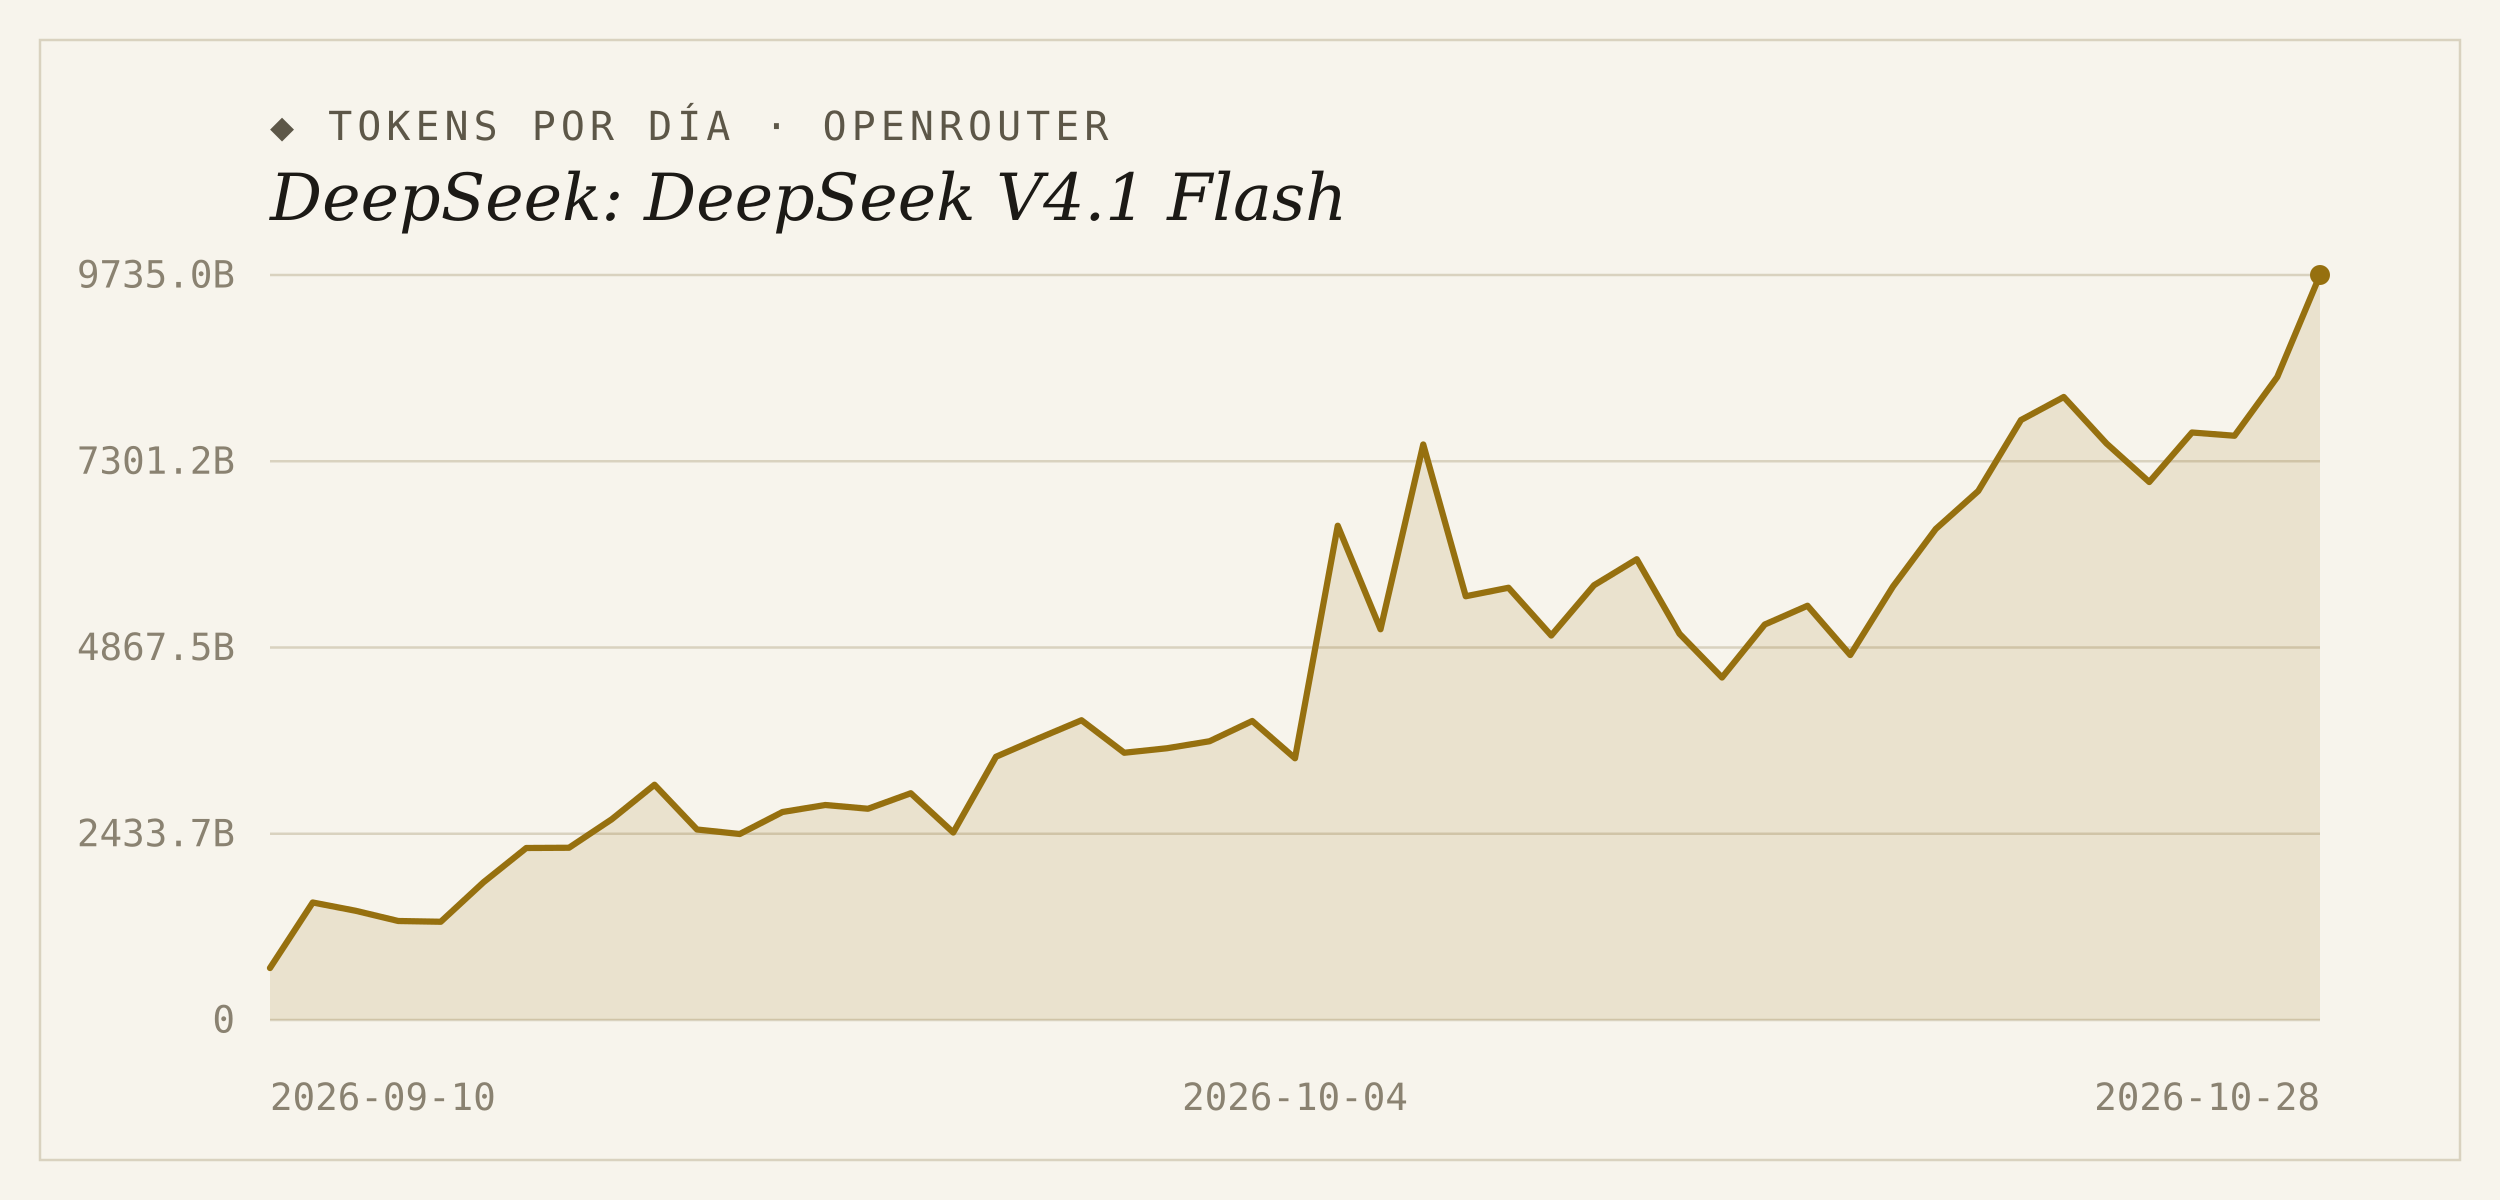
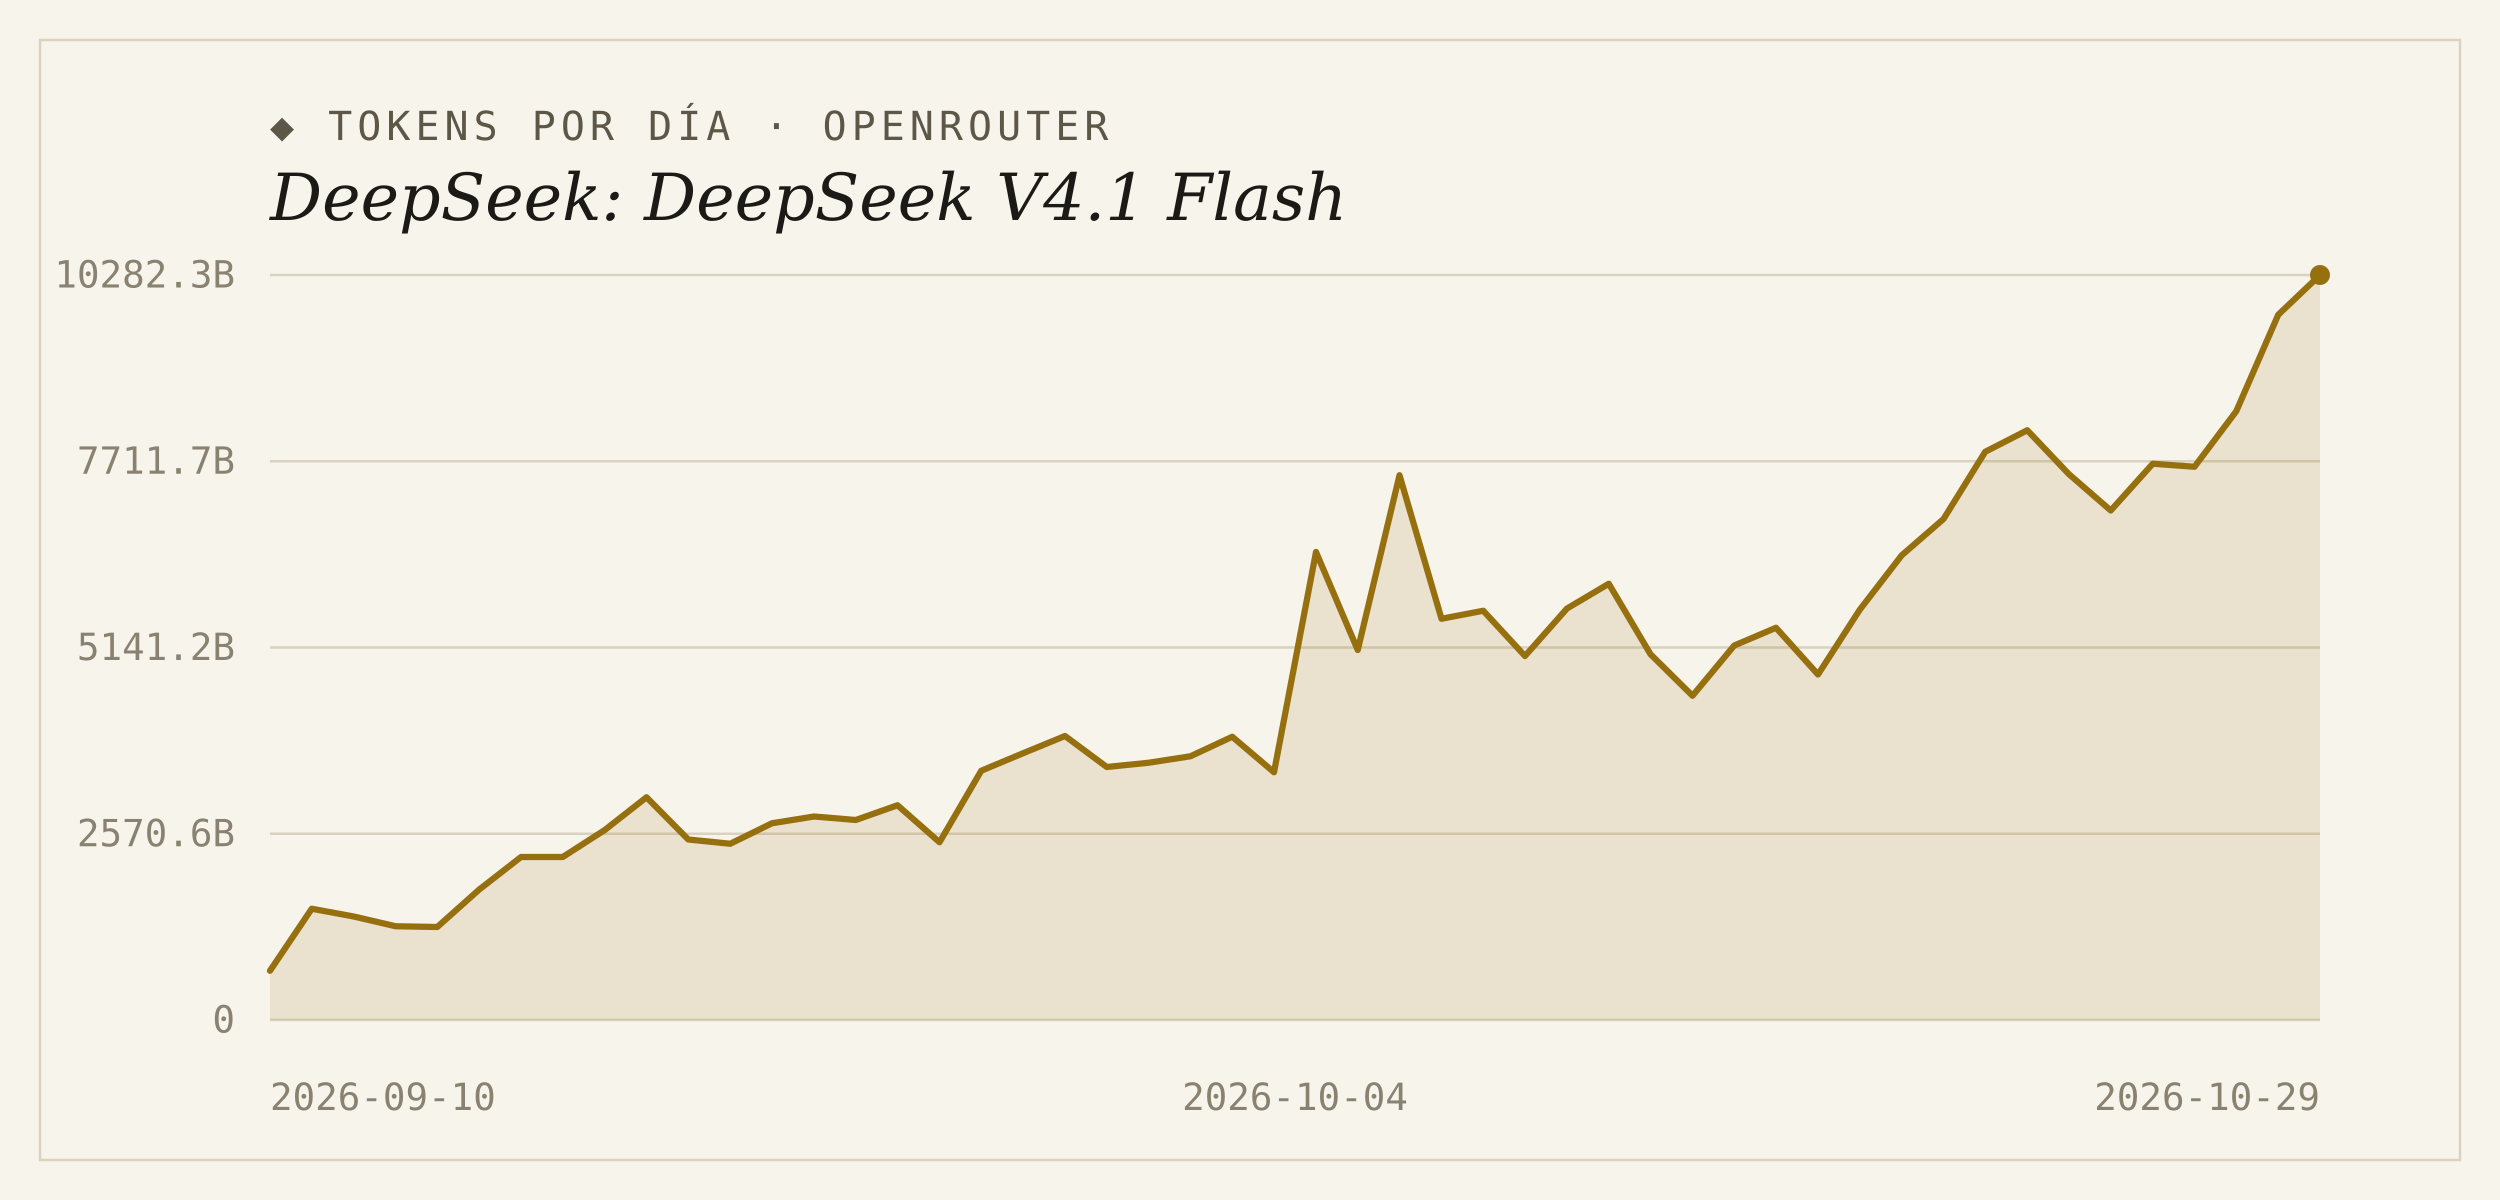
<svg xmlns="http://www.w3.org/2000/svg" width="1000" height="480" viewBox="0 0 1000 480">
  <rect width="1000" height="480" fill="#f7f4ec" />
  <rect x="16" y="16" width="968" height="448" fill="none" stroke="#d9d2bf" stroke-width="1" />
  <text x="108" y="56" font-family="'DejaVu Sans Mono', Consolas, monospace" font-size="16" letter-spacing="2" fill="#5d5748">◆ TOKENS POR DÍA · OPENROUTER</text>
  <text x="108" y="88" font-family="Georgia, 'DejaVu Serif', serif" font-size="26" font-style="italic" fill="#1c1a16">DeepSeek: DeepSeek V4.1 Flash</text>
  <line x1="108" y1="408.0" x2="928" y2="408.0" stroke="#d9d2bf" stroke-width="1" />
  <text x="94" y="413" text-anchor="end" font-family="'DejaVu Sans Mono', Consolas, monospace" font-size="15" fill="#8a8271">0</text>
  <line x1="108" y1="333.5" x2="928" y2="333.5" stroke="#d9d2bf" stroke-width="1" />
-   <text x="94" y="338.5" text-anchor="end" font-family="'DejaVu Sans Mono', Consolas, monospace" font-size="15" fill="#8a8271">2433.7B</text>
+   <text x="94" y="338.5" text-anchor="end" font-family="'DejaVu Sans Mono', Consolas, monospace" font-size="15" fill="#8a8271">2570.6B</text>
  <line x1="108" y1="259.0" x2="928" y2="259.0" stroke="#d9d2bf" stroke-width="1" />
-   <text x="94" y="264" text-anchor="end" font-family="'DejaVu Sans Mono', Consolas, monospace" font-size="15" fill="#8a8271">4867.5B</text>
+   <text x="94" y="264" text-anchor="end" font-family="'DejaVu Sans Mono', Consolas, monospace" font-size="15" fill="#8a8271">5141.2B</text>
  <line x1="108" y1="184.5" x2="928" y2="184.5" stroke="#d9d2bf" stroke-width="1" />
-   <text x="94" y="189.5" text-anchor="end" font-family="'DejaVu Sans Mono', Consolas, monospace" font-size="15" fill="#8a8271">7301.2B</text>
+   <text x="94" y="189.5" text-anchor="end" font-family="'DejaVu Sans Mono', Consolas, monospace" font-size="15" fill="#8a8271">7711.7B</text>
  <line x1="108" y1="110.0" x2="928" y2="110.0" stroke="#d9d2bf" stroke-width="1" />
-   <text x="94" y="115" text-anchor="end" font-family="'DejaVu Sans Mono', Consolas, monospace" font-size="15" fill="#8a8271">9735.0B</text>
-   <path d="M 108,408.0 L 108.0,387.2 L 125.1,361.0 L 142.2,364.3 L 159.3,368.4 L 176.3,368.7 L 193.4,352.9 L 210.5,339.2 L 227.6,339.1 L 244.7,327.7 L 261.8,313.9 L 278.8,331.8 L 295.9,333.6 L 313.0,324.8 L 330.1,322.0 L 347.2,323.5 L 364.3,317.3 L 381.3,333.0 L 398.4,302.7 L 415.5,295.3 L 432.6,288.1 L 449.7,301.1 L 466.8,299.3 L 483.8,296.5 L 500.9,288.4 L 518.0,303.3 L 535.1,210.3 L 552.2,251.7 L 569.3,177.8 L 586.3,238.5 L 603.4,235.1 L 620.5,254.2 L 637.6,234.1 L 654.7,223.7 L 671.8,253.5 L 688.8,271.0 L 705.9,249.8 L 723.0,242.3 L 740.1,262.0 L 757.2,234.6 L 774.3,211.6 L 791.3,196.4 L 808.4,168.0 L 825.5,158.8 L 842.6,177.4 L 859.7,192.8 L 876.8,173.0 L 893.8,174.3 L 910.9,150.8 L 928.0,110.0 L 928.0,408.0 Z" fill="#96700f" fill-opacity="0.14" />
-   <polyline points="108.0,387.2 125.1,361.0 142.2,364.3 159.3,368.4 176.3,368.7 193.4,352.9 210.5,339.2 227.6,339.1 244.7,327.7 261.8,313.9 278.8,331.8 295.9,333.6 313.0,324.8 330.1,322.0 347.2,323.5 364.3,317.3 381.3,333.0 398.4,302.7 415.5,295.3 432.6,288.1 449.7,301.1 466.8,299.3 483.8,296.5 500.9,288.4 518.0,303.3 535.1,210.3 552.2,251.7 569.3,177.8 586.3,238.5 603.4,235.1 620.5,254.2 637.6,234.1 654.7,223.7 671.8,253.5 688.8,271.0 705.9,249.8 723.0,242.3 740.1,262.0 757.2,234.6 774.3,211.6 791.3,196.4 808.4,168.0 825.5,158.8 842.6,177.4 859.7,192.8 876.8,173.0 893.8,174.3 910.9,150.8 928.0,110.0" fill="none" stroke="#96700f" stroke-width="2.5" stroke-linejoin="round" stroke-linecap="round" />
+   <text x="94" y="115" text-anchor="end" font-family="'DejaVu Sans Mono', Consolas, monospace" font-size="15" fill="#8a8271">10282.3B</text>
+   <path d="M 108,408.0 L 108.0,388.3 L 124.7,363.5 L 141.5,366.6 L 158.2,370.5 L 174.9,370.8 L 191.7,355.8 L 208.4,342.8 L 225.1,342.8 L 241.9,332.0 L 258.6,318.9 L 275.3,335.8 L 292.1,337.5 L 308.8,329.3 L 325.6,326.6 L 342.3,328.0 L 359.0,322.1 L 375.8,336.9 L 392.5,308.3 L 409.2,301.3 L 426.0,294.4 L 442.7,306.8 L 459.4,305.1 L 476.2,302.5 L 492.9,294.7 L 509.6,308.9 L 526.4,220.8 L 543.1,260.0 L 559.8,190.1 L 576.6,247.5 L 593.3,244.3 L 610.0,262.4 L 626.8,243.4 L 643.5,233.5 L 660.2,261.7 L 677.0,278.3 L 693.7,258.2 L 710.4,251.1 L 727.2,269.8 L 743.9,243.9 L 760.7,222.1 L 777.4,207.6 L 794.1,180.7 L 810.9,172.1 L 827.6,189.7 L 844.3,204.2 L 861.1,185.5 L 877.8,186.7 L 894.5,164.5 L 911.3,125.9 L 928.0,110.0 L 928.0,408.0 Z" fill="#96700f" fill-opacity="0.14" />
+   <polyline points="108.0,388.3 124.7,363.5 141.5,366.6 158.2,370.5 174.9,370.8 191.7,355.8 208.4,342.8 225.1,342.8 241.9,332.0 258.6,318.9 275.3,335.8 292.1,337.5 308.8,329.3 325.6,326.6 342.3,328.0 359.0,322.1 375.8,336.9 392.5,308.3 409.2,301.3 426.0,294.4 442.7,306.8 459.4,305.1 476.2,302.5 492.9,294.7 509.6,308.9 526.4,220.8 543.1,260.0 559.8,190.1 576.6,247.5 593.3,244.3 610.0,262.4 626.8,243.4 643.5,233.5 660.2,261.7 677.0,278.3 693.7,258.2 710.4,251.1 727.2,269.8 743.9,243.9 760.7,222.1 777.4,207.6 794.1,180.7 810.9,172.1 827.6,189.7 844.3,204.2 861.1,185.5 877.8,186.7 894.5,164.5 911.3,125.9 928.0,110.0" fill="none" stroke="#96700f" stroke-width="2.5" stroke-linejoin="round" stroke-linecap="round" />
  <circle cx="928.0" cy="110.0" r="4" fill="#96700f" />
  <text x="108" y="444" text-anchor="start" font-family="'DejaVu Sans Mono', Consolas, monospace" font-size="15" fill="#8a8271">2026-09-10</text>
  <text x="518" y="444" text-anchor="middle" font-family="'DejaVu Sans Mono', Consolas, monospace" font-size="15" fill="#8a8271">2026-10-04</text>
-   <text x="928" y="444" text-anchor="end" font-family="'DejaVu Sans Mono', Consolas, monospace" font-size="15" fill="#8a8271">2026-10-28</text>
+   <text x="928" y="444" text-anchor="end" font-family="'DejaVu Sans Mono', Consolas, monospace" font-size="15" fill="#8a8271">2026-10-29</text>
</svg>
